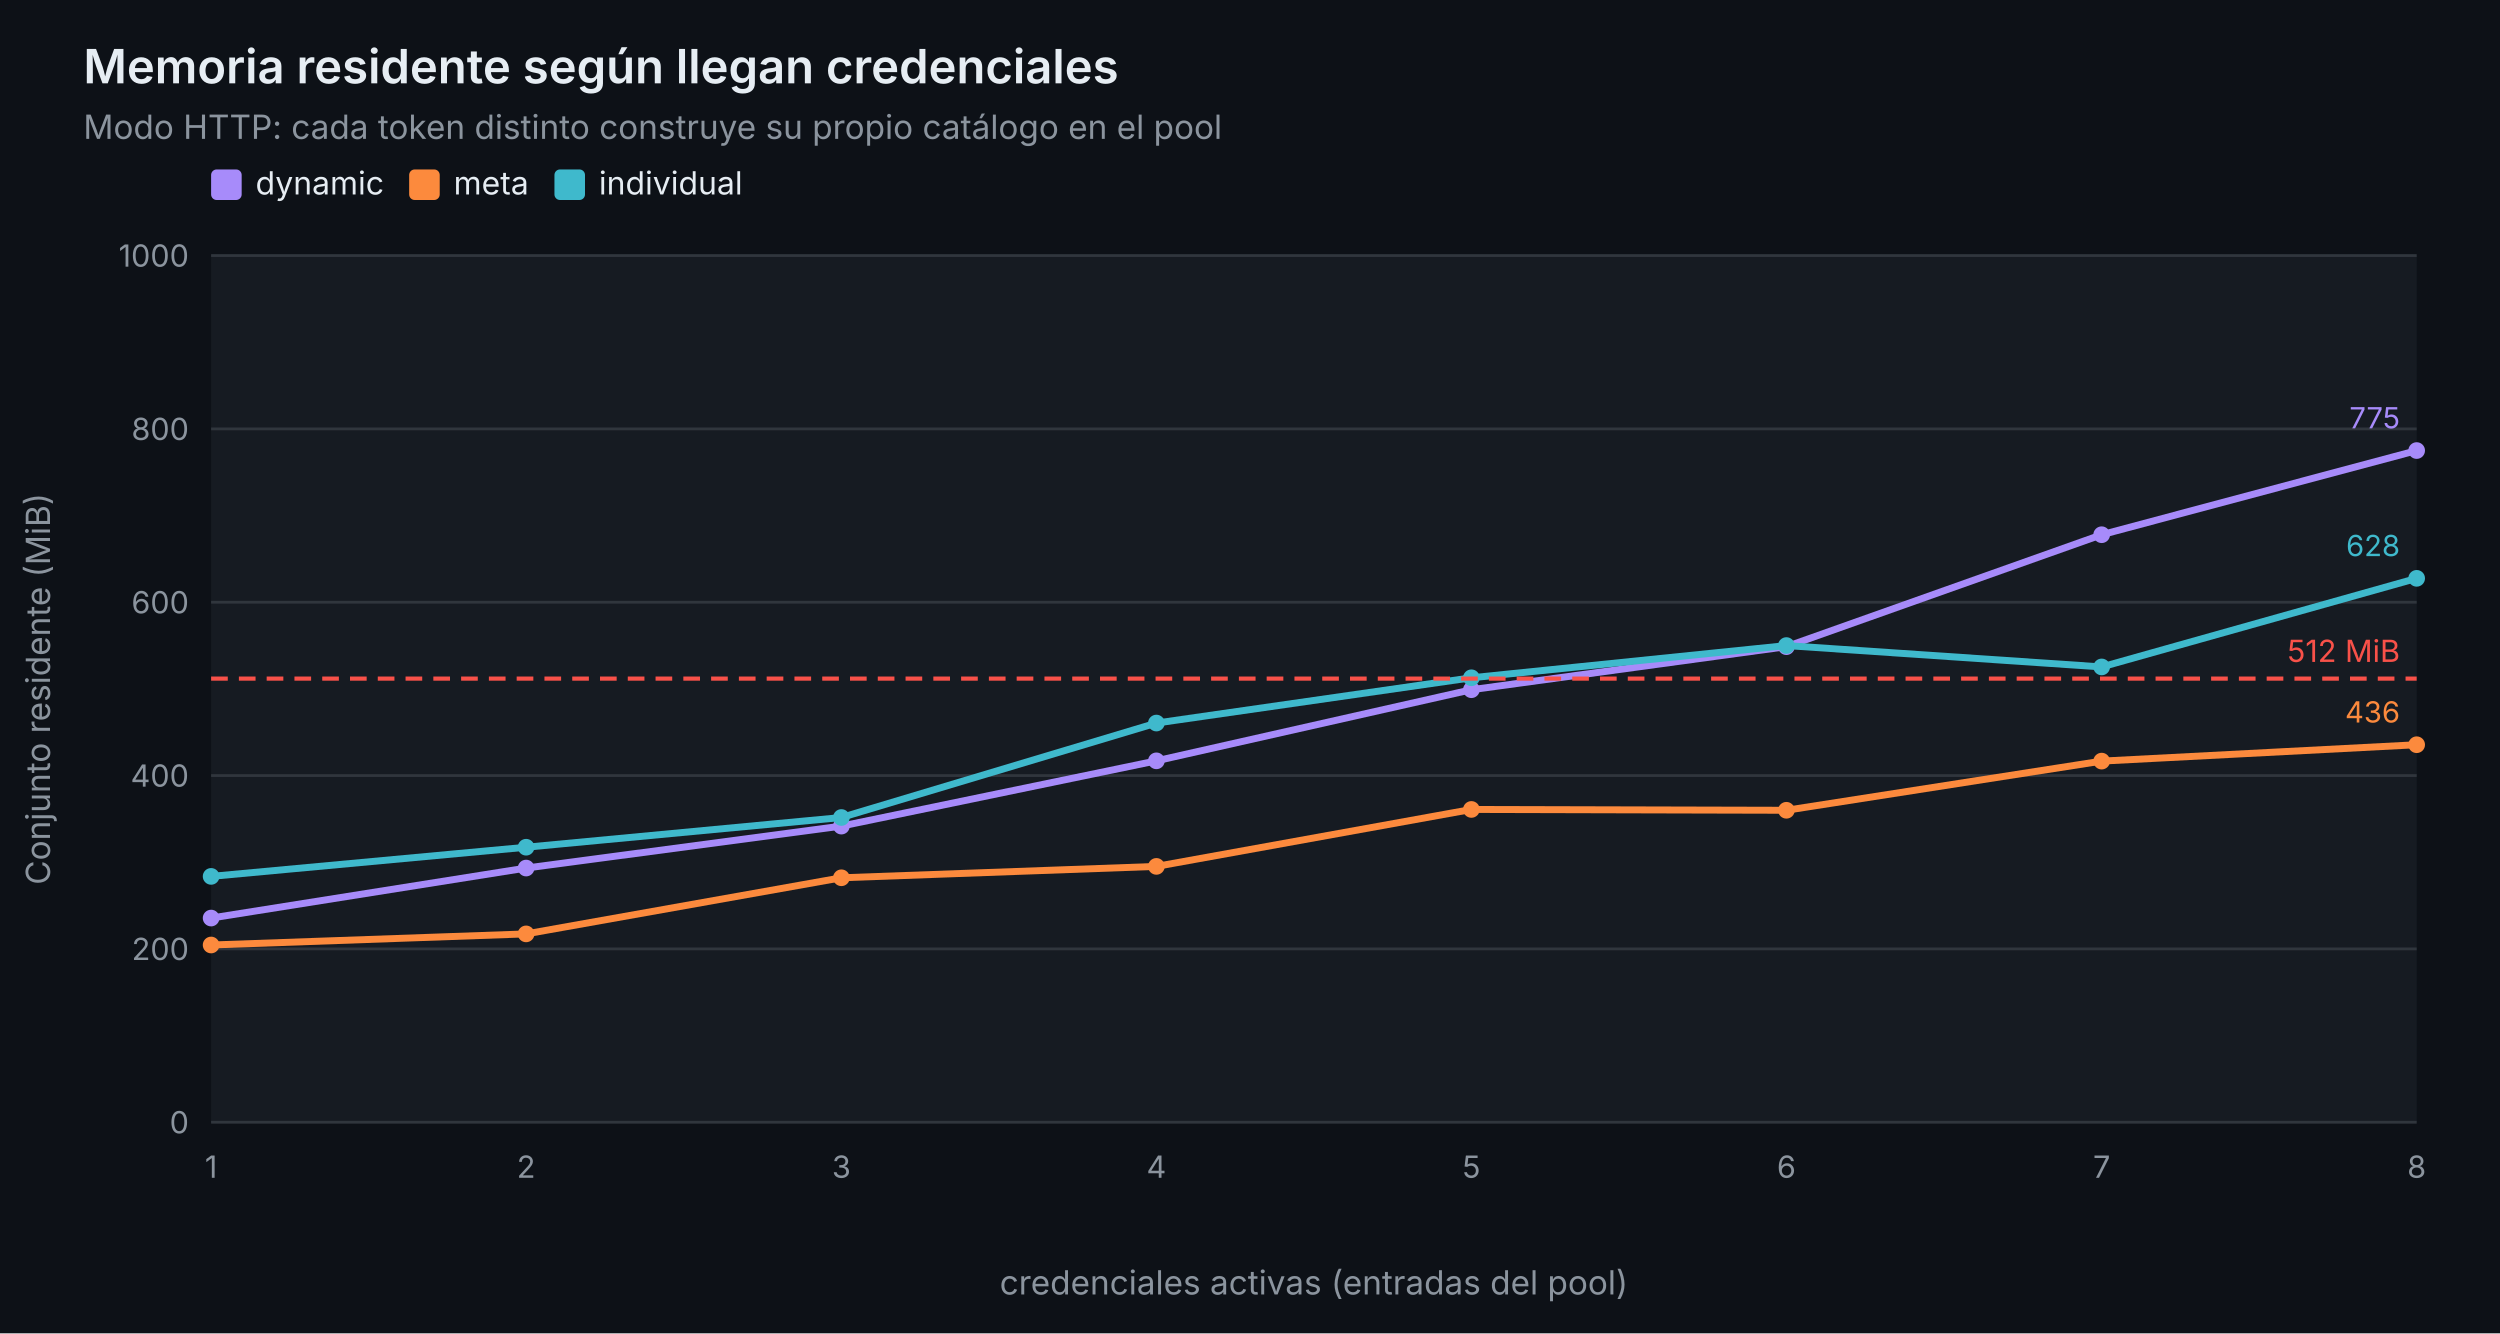
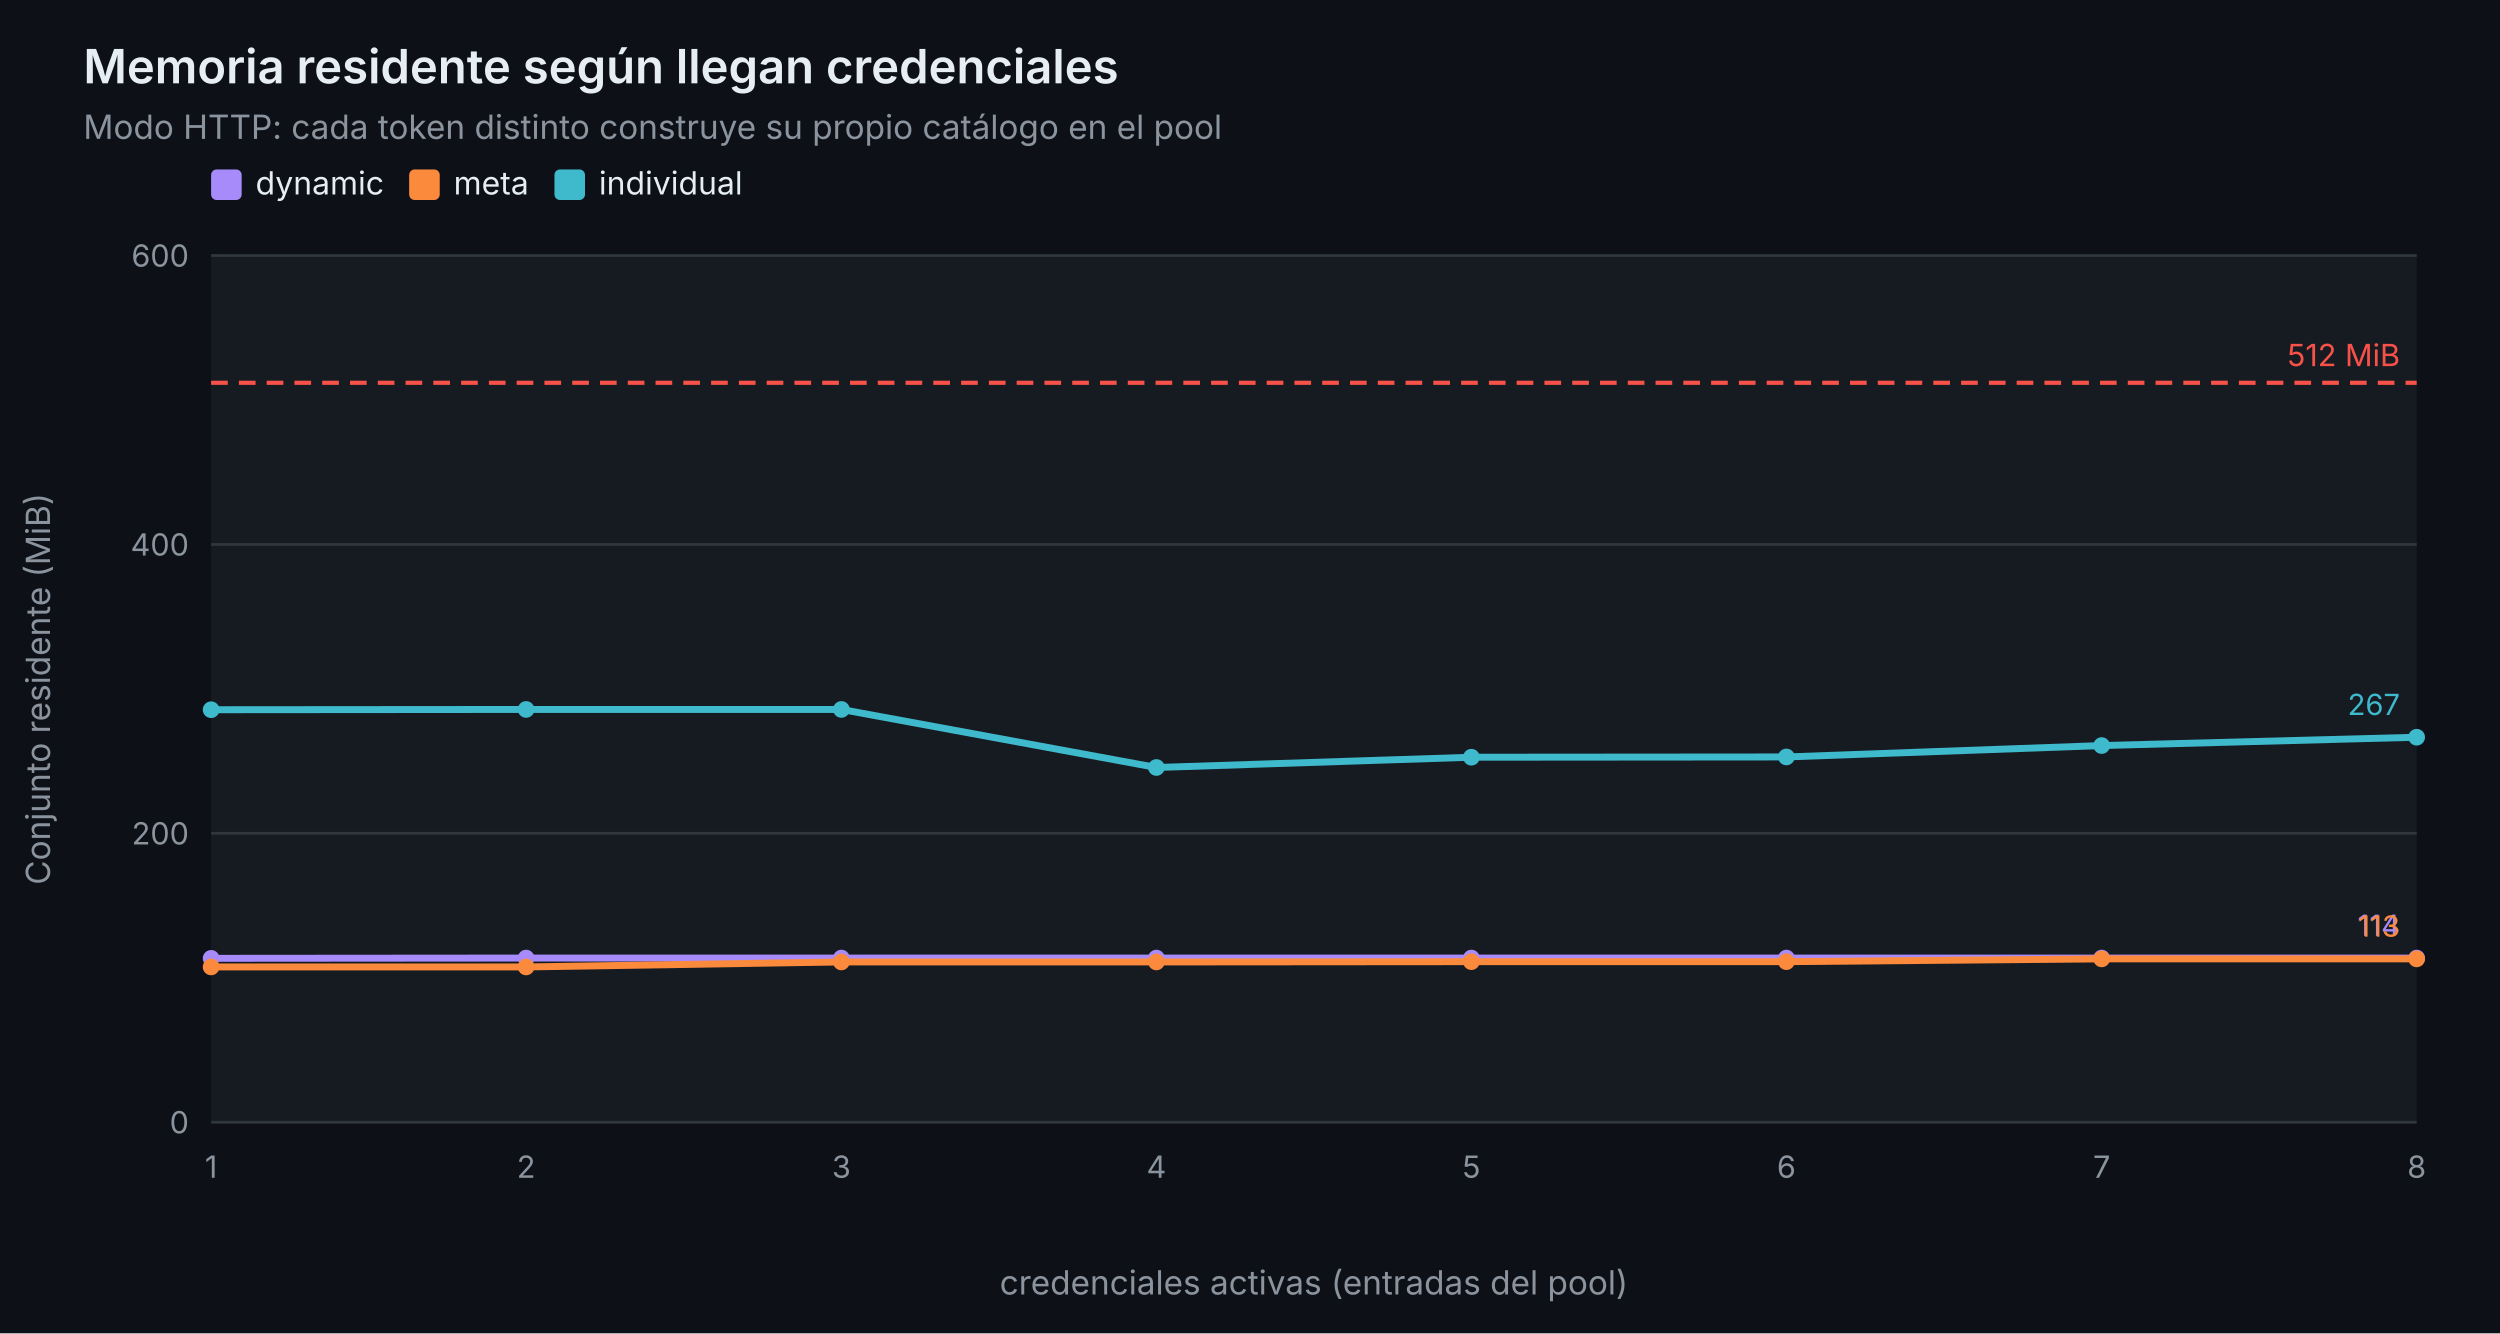
<svg xmlns="http://www.w3.org/2000/svg" viewBox="0 0 900 480" width="900" height="480" role="img" aria-label="Memoria residente según llegan credenciales. Modo HTTP: cada token distinto construye su propio catálogo en el pool">
  <rect width="900" height="480" fill="#0d1117" />
  <text x="30" y="30" font-family="ui-sans-serif,system-ui,-apple-system,Segoe UI,sans-serif" font-size="17" font-weight="600" fill="#e6edf3">Memoria residente según llegan credenciales</text>
  <text x="30" y="50" font-family="ui-sans-serif,system-ui,-apple-system,Segoe UI,sans-serif" font-size="12" fill="#8b949e">Modo HTTP: cada token distinto construye su propio catálogo en el pool</text>
  <rect x="76" y="92" width="794" height="312" fill="#161b22" />
  <rect x="76.0" y="61.0" width="11" height="11" rx="2" fill="#a78bfa" />
  <text x="92.0" y="70.0" font-family="ui-sans-serif,system-ui,-apple-system,Segoe UI,sans-serif" font-size="11.5" fill="#e6edf3">dynamic</text>
  <rect x="147.3" y="61.0" width="11" height="11" rx="2" fill="#fc8a3d" />
  <text x="163.3" y="70.0" font-family="ui-sans-serif,system-ui,-apple-system,Segoe UI,sans-serif" font-size="11.5" fill="#e6edf3">meta</text>
  <rect x="199.6" y="61.0" width="11" height="11" rx="2" fill="#3fb9cc" />
  <text x="215.6" y="70.0" font-family="ui-sans-serif,system-ui,-apple-system,Segoe UI,sans-serif" font-size="11.5" fill="#e6edf3">individual</text>
  <line x1="76" y1="404.0" x2="870" y2="404.0" stroke="#30363d" stroke-width="1" />
  <text x="68" y="408.0" font-family="ui-sans-serif,system-ui,-apple-system,Segoe UI,sans-serif" font-size="11" text-anchor="end" fill="#8b949e">0</text>
-   <line x1="76" y1="341.6" x2="870" y2="341.6" stroke="#30363d" stroke-width="1" />
-   <text x="68" y="345.6" font-family="ui-sans-serif,system-ui,-apple-system,Segoe UI,sans-serif" font-size="11" text-anchor="end" fill="#8b949e">200</text>
-   <line x1="76" y1="279.2" x2="870" y2="279.2" stroke="#30363d" stroke-width="1" />
-   <text x="68" y="283.2" font-family="ui-sans-serif,system-ui,-apple-system,Segoe UI,sans-serif" font-size="11" text-anchor="end" fill="#8b949e">400</text>
-   <line x1="76" y1="216.8" x2="870" y2="216.8" stroke="#30363d" stroke-width="1" />
-   <text x="68" y="220.8" font-family="ui-sans-serif,system-ui,-apple-system,Segoe UI,sans-serif" font-size="11" text-anchor="end" fill="#8b949e">600</text>
-   <line x1="76" y1="154.4" x2="870" y2="154.4" stroke="#30363d" stroke-width="1" />
-   <text x="68" y="158.4" font-family="ui-sans-serif,system-ui,-apple-system,Segoe UI,sans-serif" font-size="11" text-anchor="end" fill="#8b949e">800</text>
+   <line x1="76" y1="300.0" x2="870" y2="300.0" stroke="#30363d" stroke-width="1" />
+   <text x="68" y="304.0" font-family="ui-sans-serif,system-ui,-apple-system,Segoe UI,sans-serif" font-size="11" text-anchor="end" fill="#8b949e">200</text>
+   <line x1="76" y1="196.0" x2="870" y2="196.0" stroke="#30363d" stroke-width="1" />
+   <text x="68" y="200.0" font-family="ui-sans-serif,system-ui,-apple-system,Segoe UI,sans-serif" font-size="11" text-anchor="end" fill="#8b949e">400</text>
  <line x1="76" y1="92.0" x2="870" y2="92.0" stroke="#30363d" stroke-width="1" />
-   <text x="68" y="96.0" font-family="ui-sans-serif,system-ui,-apple-system,Segoe UI,sans-serif" font-size="11" text-anchor="end" fill="#8b949e">1000</text>
+   <text x="68" y="96.0" font-family="ui-sans-serif,system-ui,-apple-system,Segoe UI,sans-serif" font-size="11" text-anchor="end" fill="#8b949e">600</text>
  <text x="18" y="248.0" font-family="ui-sans-serif,system-ui,-apple-system,Segoe UI,sans-serif" font-size="12" fill="#8b949e" text-anchor="middle" transform="rotate(-90 18 248.0)">Conjunto residente (MiB)</text>
  <text x="473.0" y="466" font-family="ui-sans-serif,system-ui,-apple-system,Segoe UI,sans-serif" font-size="12" text-anchor="middle" fill="#8b949e">credenciales activas (entradas del pool)</text>
  <text x="76.0" y="424" font-family="ui-sans-serif,system-ui,-apple-system,Segoe UI,sans-serif" font-size="11" text-anchor="middle" fill="#8b949e">1</text>
  <text x="189.4" y="424" font-family="ui-sans-serif,system-ui,-apple-system,Segoe UI,sans-serif" font-size="11" text-anchor="middle" fill="#8b949e">2</text>
  <text x="302.9" y="424" font-family="ui-sans-serif,system-ui,-apple-system,Segoe UI,sans-serif" font-size="11" text-anchor="middle" fill="#8b949e">3</text>
  <text x="416.3" y="424" font-family="ui-sans-serif,system-ui,-apple-system,Segoe UI,sans-serif" font-size="11" text-anchor="middle" fill="#8b949e">4</text>
  <text x="529.7" y="424" font-family="ui-sans-serif,system-ui,-apple-system,Segoe UI,sans-serif" font-size="11" text-anchor="middle" fill="#8b949e">5</text>
  <text x="643.1" y="424" font-family="ui-sans-serif,system-ui,-apple-system,Segoe UI,sans-serif" font-size="11" text-anchor="middle" fill="#8b949e">6</text>
  <text x="756.6" y="424" font-family="ui-sans-serif,system-ui,-apple-system,Segoe UI,sans-serif" font-size="11" text-anchor="middle" fill="#8b949e">7</text>
  <text x="870.0" y="424" font-family="ui-sans-serif,system-ui,-apple-system,Segoe UI,sans-serif" font-size="11" text-anchor="middle" fill="#8b949e">8</text>
-   <path d="M76.0,330.5L189.4,312.5L302.9,297.4L416.3,273.9L529.7,248.3L643.1,232.8L756.6,192.5L870.0,162.2" fill="none" stroke="#a78bfa" stroke-width="2.5" stroke-linejoin="round" />
-   <circle cx="76.0" cy="330.5" r="3" fill="#a78bfa" />
-   <circle cx="189.4" cy="312.5" r="3" fill="#a78bfa" />
-   <circle cx="302.9" cy="297.4" r="3" fill="#a78bfa" />
-   <circle cx="416.3" cy="273.9" r="3" fill="#a78bfa" />
-   <circle cx="529.7" cy="248.3" r="3" fill="#a78bfa" />
-   <circle cx="643.1" cy="232.8" r="3" fill="#a78bfa" />
-   <circle cx="756.6" cy="192.5" r="3" fill="#a78bfa" />
-   <circle cx="870.0" cy="162.2" r="3" fill="#a78bfa" />
-   <text x="864.0" y="154.2" font-family="ui-sans-serif,system-ui,-apple-system,Segoe UI,sans-serif" font-size="10.5" text-anchor="end" fill="#a78bfa">775</text>
-   <path d="M76.0,340.2L189.4,336.2L302.9,316.0L416.3,311.9L529.7,291.4L643.1,291.7L756.6,274.0L870.0,268.1" fill="none" stroke="#fc8a3d" stroke-width="2.5" stroke-linejoin="round" />
-   <circle cx="76.0" cy="340.2" r="3" fill="#fc8a3d" />
-   <circle cx="189.4" cy="336.2" r="3" fill="#fc8a3d" />
-   <circle cx="302.9" cy="316.0" r="3" fill="#fc8a3d" />
-   <circle cx="416.3" cy="311.9" r="3" fill="#fc8a3d" />
-   <circle cx="529.7" cy="291.4" r="3" fill="#fc8a3d" />
-   <circle cx="643.1" cy="291.7" r="3" fill="#fc8a3d" />
-   <circle cx="756.6" cy="274.0" r="3" fill="#fc8a3d" />
-   <circle cx="870.0" cy="268.1" r="3" fill="#fc8a3d" />
-   <text x="864.0" y="260.1" font-family="ui-sans-serif,system-ui,-apple-system,Segoe UI,sans-serif" font-size="10.5" text-anchor="end" fill="#fc8a3d">436</text>
-   <path d="M76.0,315.5L189.4,305.0L302.9,294.3L416.3,260.3L529.7,244.0L643.1,232.4L756.6,240.1L870.0,208.2" fill="none" stroke="#3fb9cc" stroke-width="2.5" stroke-linejoin="round" />
-   <circle cx="76.0" cy="315.5" r="3" fill="#3fb9cc" />
-   <circle cx="189.4" cy="305.0" r="3" fill="#3fb9cc" />
-   <circle cx="302.9" cy="294.3" r="3" fill="#3fb9cc" />
-   <circle cx="416.3" cy="260.3" r="3" fill="#3fb9cc" />
-   <circle cx="529.7" cy="244.0" r="3" fill="#3fb9cc" />
-   <circle cx="643.1" cy="232.4" r="3" fill="#3fb9cc" />
-   <circle cx="756.6" cy="240.1" r="3" fill="#3fb9cc" />
-   <circle cx="870.0" cy="208.2" r="3" fill="#3fb9cc" />
-   <text x="864.0" y="200.2" font-family="ui-sans-serif,system-ui,-apple-system,Segoe UI,sans-serif" font-size="10.5" text-anchor="end" fill="#3fb9cc">628</text>
-   <line x1="76" y1="244.3" x2="870" y2="244.3" stroke="#f85149" stroke-width="1.5" stroke-dasharray="6 4" />
-   <text x="864" y="238.3" font-family="ui-sans-serif,system-ui,-apple-system,Segoe UI,sans-serif" font-size="11" text-anchor="end" fill="#f85149">512 MiB</text>
+   <path d="M76.0,345.0L189.4,344.9L302.9,344.9L416.3,344.9L529.7,344.9L643.1,344.9L756.6,344.9L870.0,344.9" fill="none" stroke="#a78bfa" stroke-width="2.5" stroke-linejoin="round" />
+   <circle cx="76.0" cy="345.0" r="3" fill="#a78bfa" />
+   <circle cx="189.4" cy="344.9" r="3" fill="#a78bfa" />
+   <circle cx="302.9" cy="344.9" r="3" fill="#a78bfa" />
+   <circle cx="416.3" cy="344.9" r="3" fill="#a78bfa" />
+   <circle cx="529.7" cy="344.9" r="3" fill="#a78bfa" />
+   <circle cx="643.1" cy="344.9" r="3" fill="#a78bfa" />
+   <circle cx="756.6" cy="344.9" r="3" fill="#a78bfa" />
+   <circle cx="870.0" cy="344.9" r="3" fill="#a78bfa" />
+   <text x="864.0" y="336.9" font-family="ui-sans-serif,system-ui,-apple-system,Segoe UI,sans-serif" font-size="10.5" text-anchor="end" fill="#a78bfa">114</text>
+   <path d="M76.0,348.1L189.4,348.1L302.9,346.3L416.3,346.3L529.7,346.2L643.1,346.2L756.6,345.2L870.0,345.2" fill="none" stroke="#fc8a3d" stroke-width="2.5" stroke-linejoin="round" />
+   <circle cx="76.0" cy="348.1" r="3" fill="#fc8a3d" />
+   <circle cx="189.4" cy="348.1" r="3" fill="#fc8a3d" />
+   <circle cx="302.9" cy="346.3" r="3" fill="#fc8a3d" />
+   <circle cx="416.3" cy="346.3" r="3" fill="#fc8a3d" />
+   <circle cx="529.7" cy="346.2" r="3" fill="#fc8a3d" />
+   <circle cx="643.1" cy="346.2" r="3" fill="#fc8a3d" />
+   <circle cx="756.6" cy="345.2" r="3" fill="#fc8a3d" />
+   <circle cx="870.0" cy="345.2" r="3" fill="#fc8a3d" />
+   <text x="864.0" y="337.2" font-family="ui-sans-serif,system-ui,-apple-system,Segoe UI,sans-serif" font-size="10.5" text-anchor="end" fill="#fc8a3d">113</text>
+   <path d="M76.0,255.5L189.4,255.4L302.9,255.4L416.3,276.3L529.7,272.6L643.1,272.5L756.6,268.4L870.0,265.4" fill="none" stroke="#3fb9cc" stroke-width="2.5" stroke-linejoin="round" />
+   <circle cx="76.0" cy="255.5" r="3" fill="#3fb9cc" />
+   <circle cx="189.4" cy="255.4" r="3" fill="#3fb9cc" />
+   <circle cx="302.9" cy="255.4" r="3" fill="#3fb9cc" />
+   <circle cx="416.3" cy="276.3" r="3" fill="#3fb9cc" />
+   <circle cx="529.7" cy="272.6" r="3" fill="#3fb9cc" />
+   <circle cx="643.1" cy="272.5" r="3" fill="#3fb9cc" />
+   <circle cx="756.6" cy="268.4" r="3" fill="#3fb9cc" />
+   <circle cx="870.0" cy="265.4" r="3" fill="#3fb9cc" />
+   <text x="864.0" y="257.4" font-family="ui-sans-serif,system-ui,-apple-system,Segoe UI,sans-serif" font-size="10.5" text-anchor="end" fill="#3fb9cc">267</text>
+   <line x1="76" y1="137.8" x2="870" y2="137.8" stroke="#f85149" stroke-width="1.5" stroke-dasharray="6 4" />
+   <text x="864" y="131.8" font-family="ui-sans-serif,system-ui,-apple-system,Segoe UI,sans-serif" font-size="11" text-anchor="end" fill="#f85149">512 MiB</text>
</svg>
